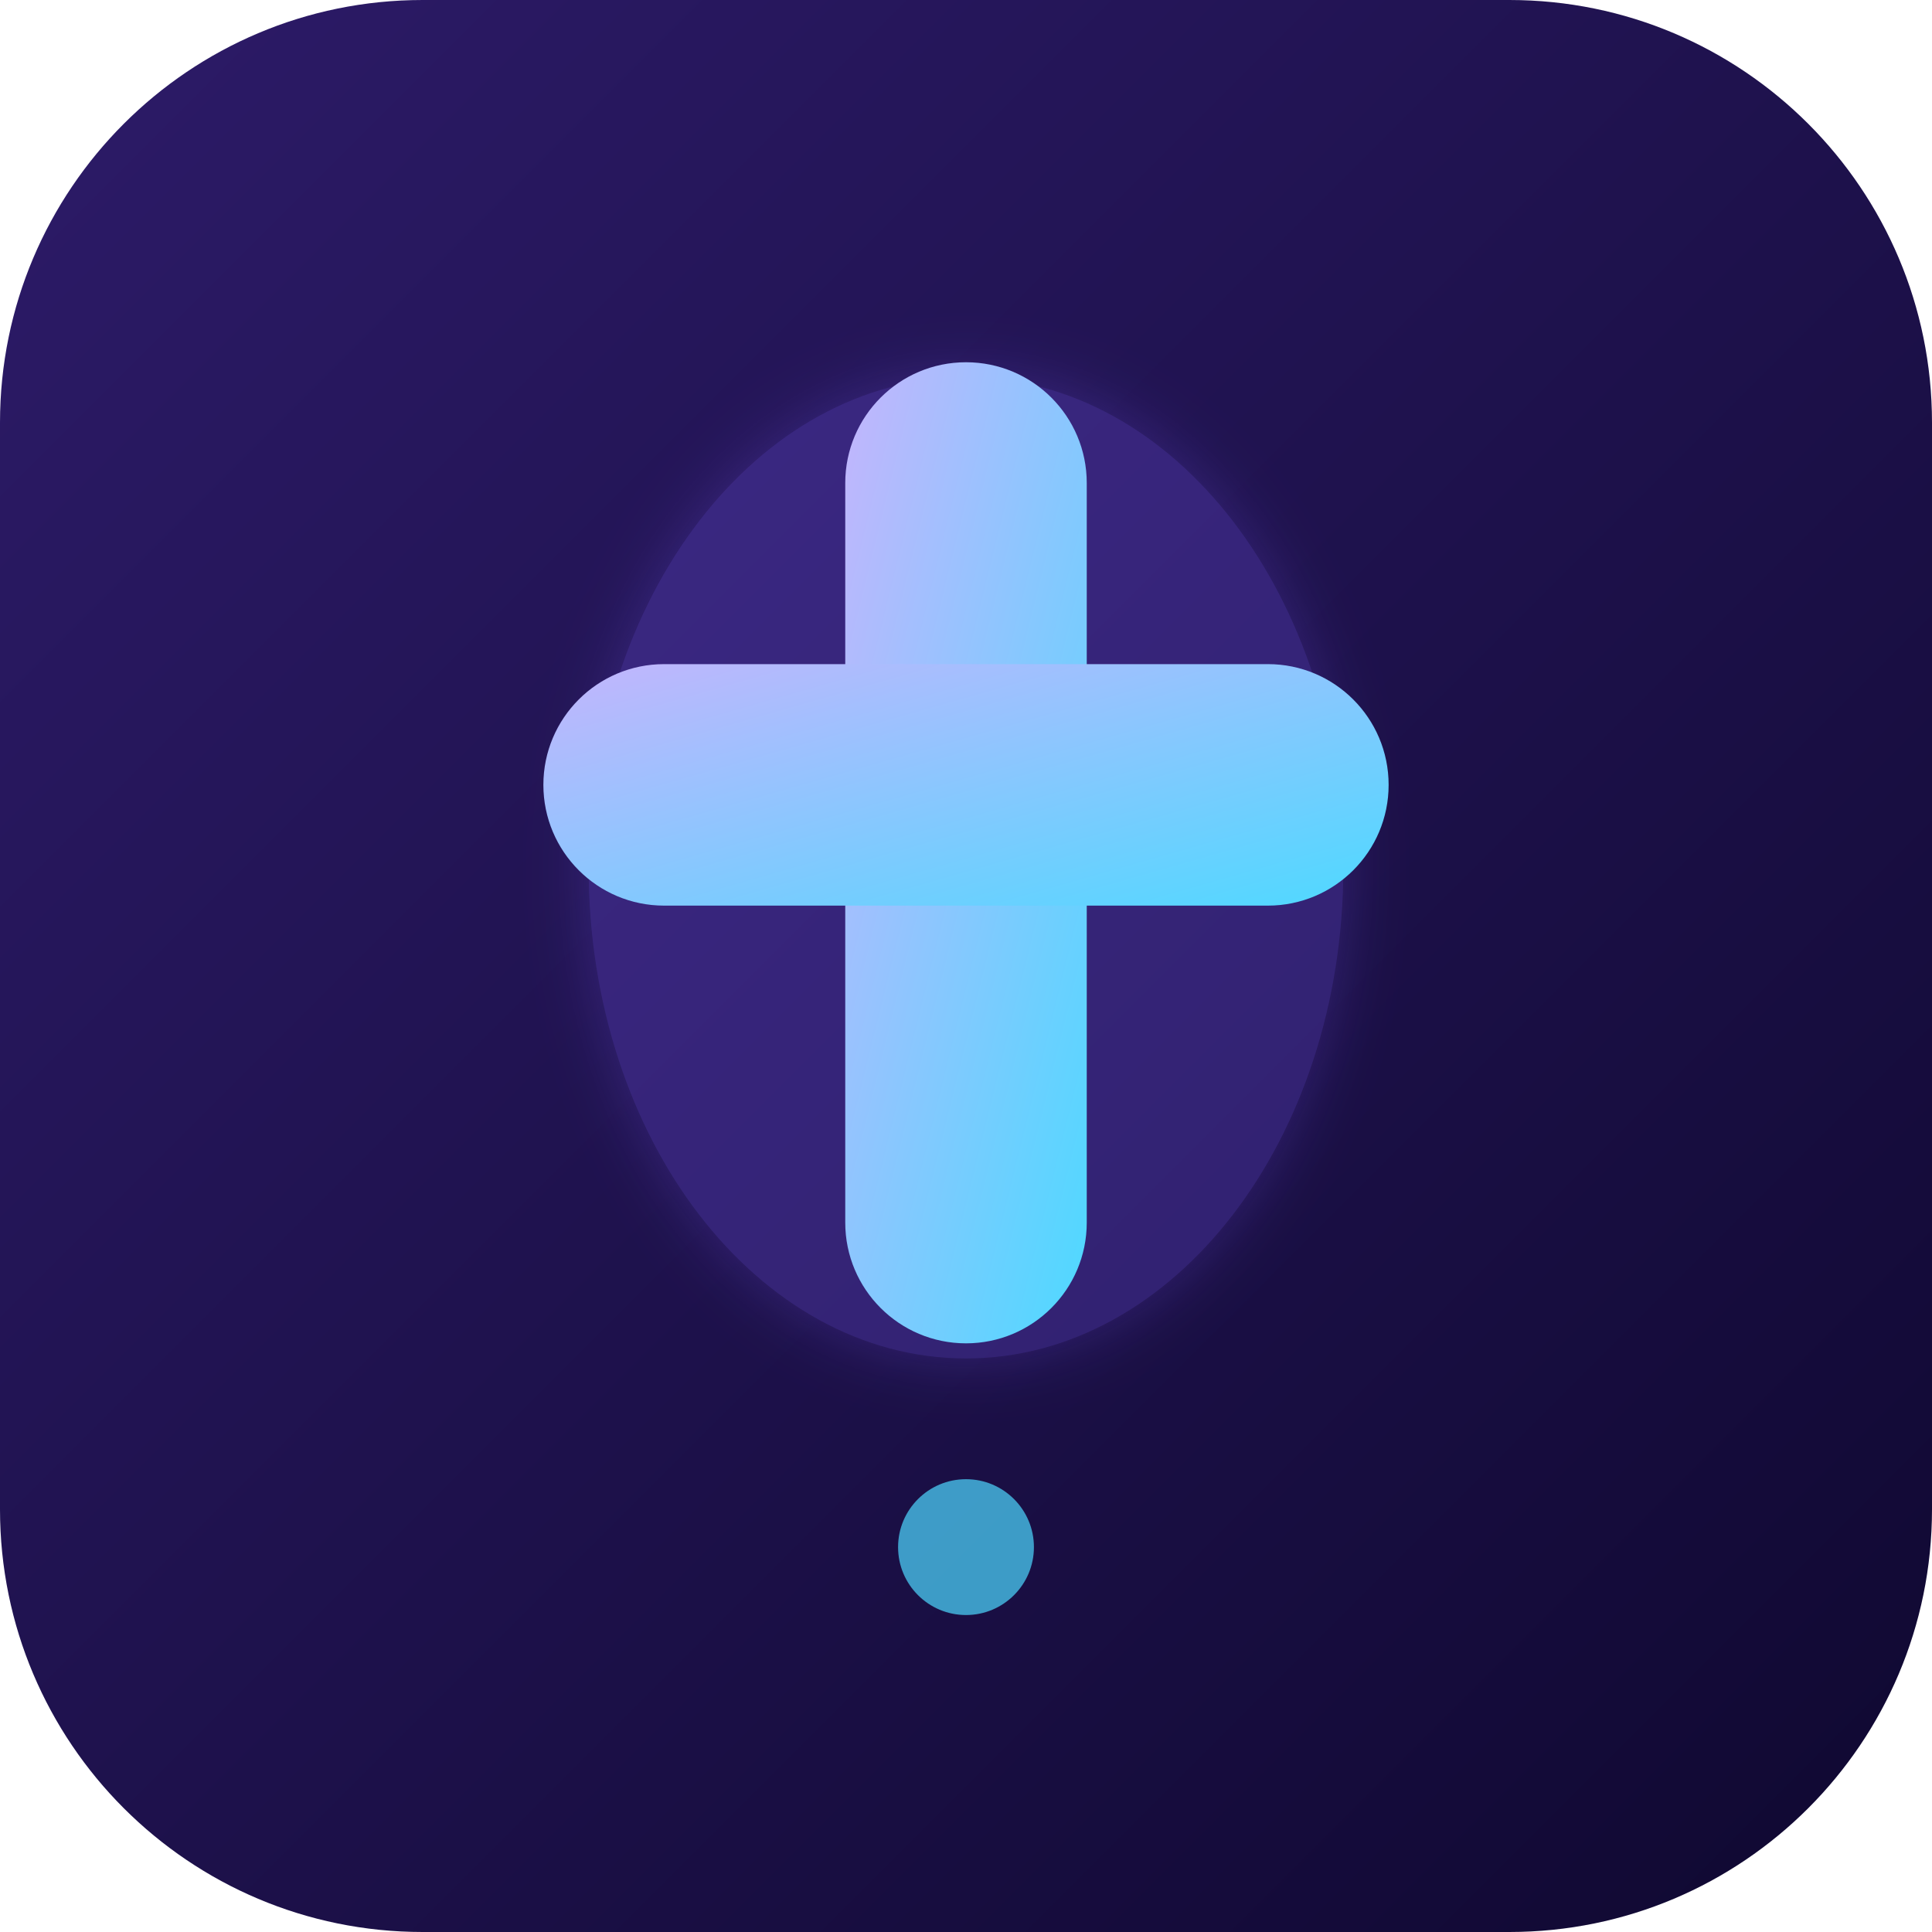
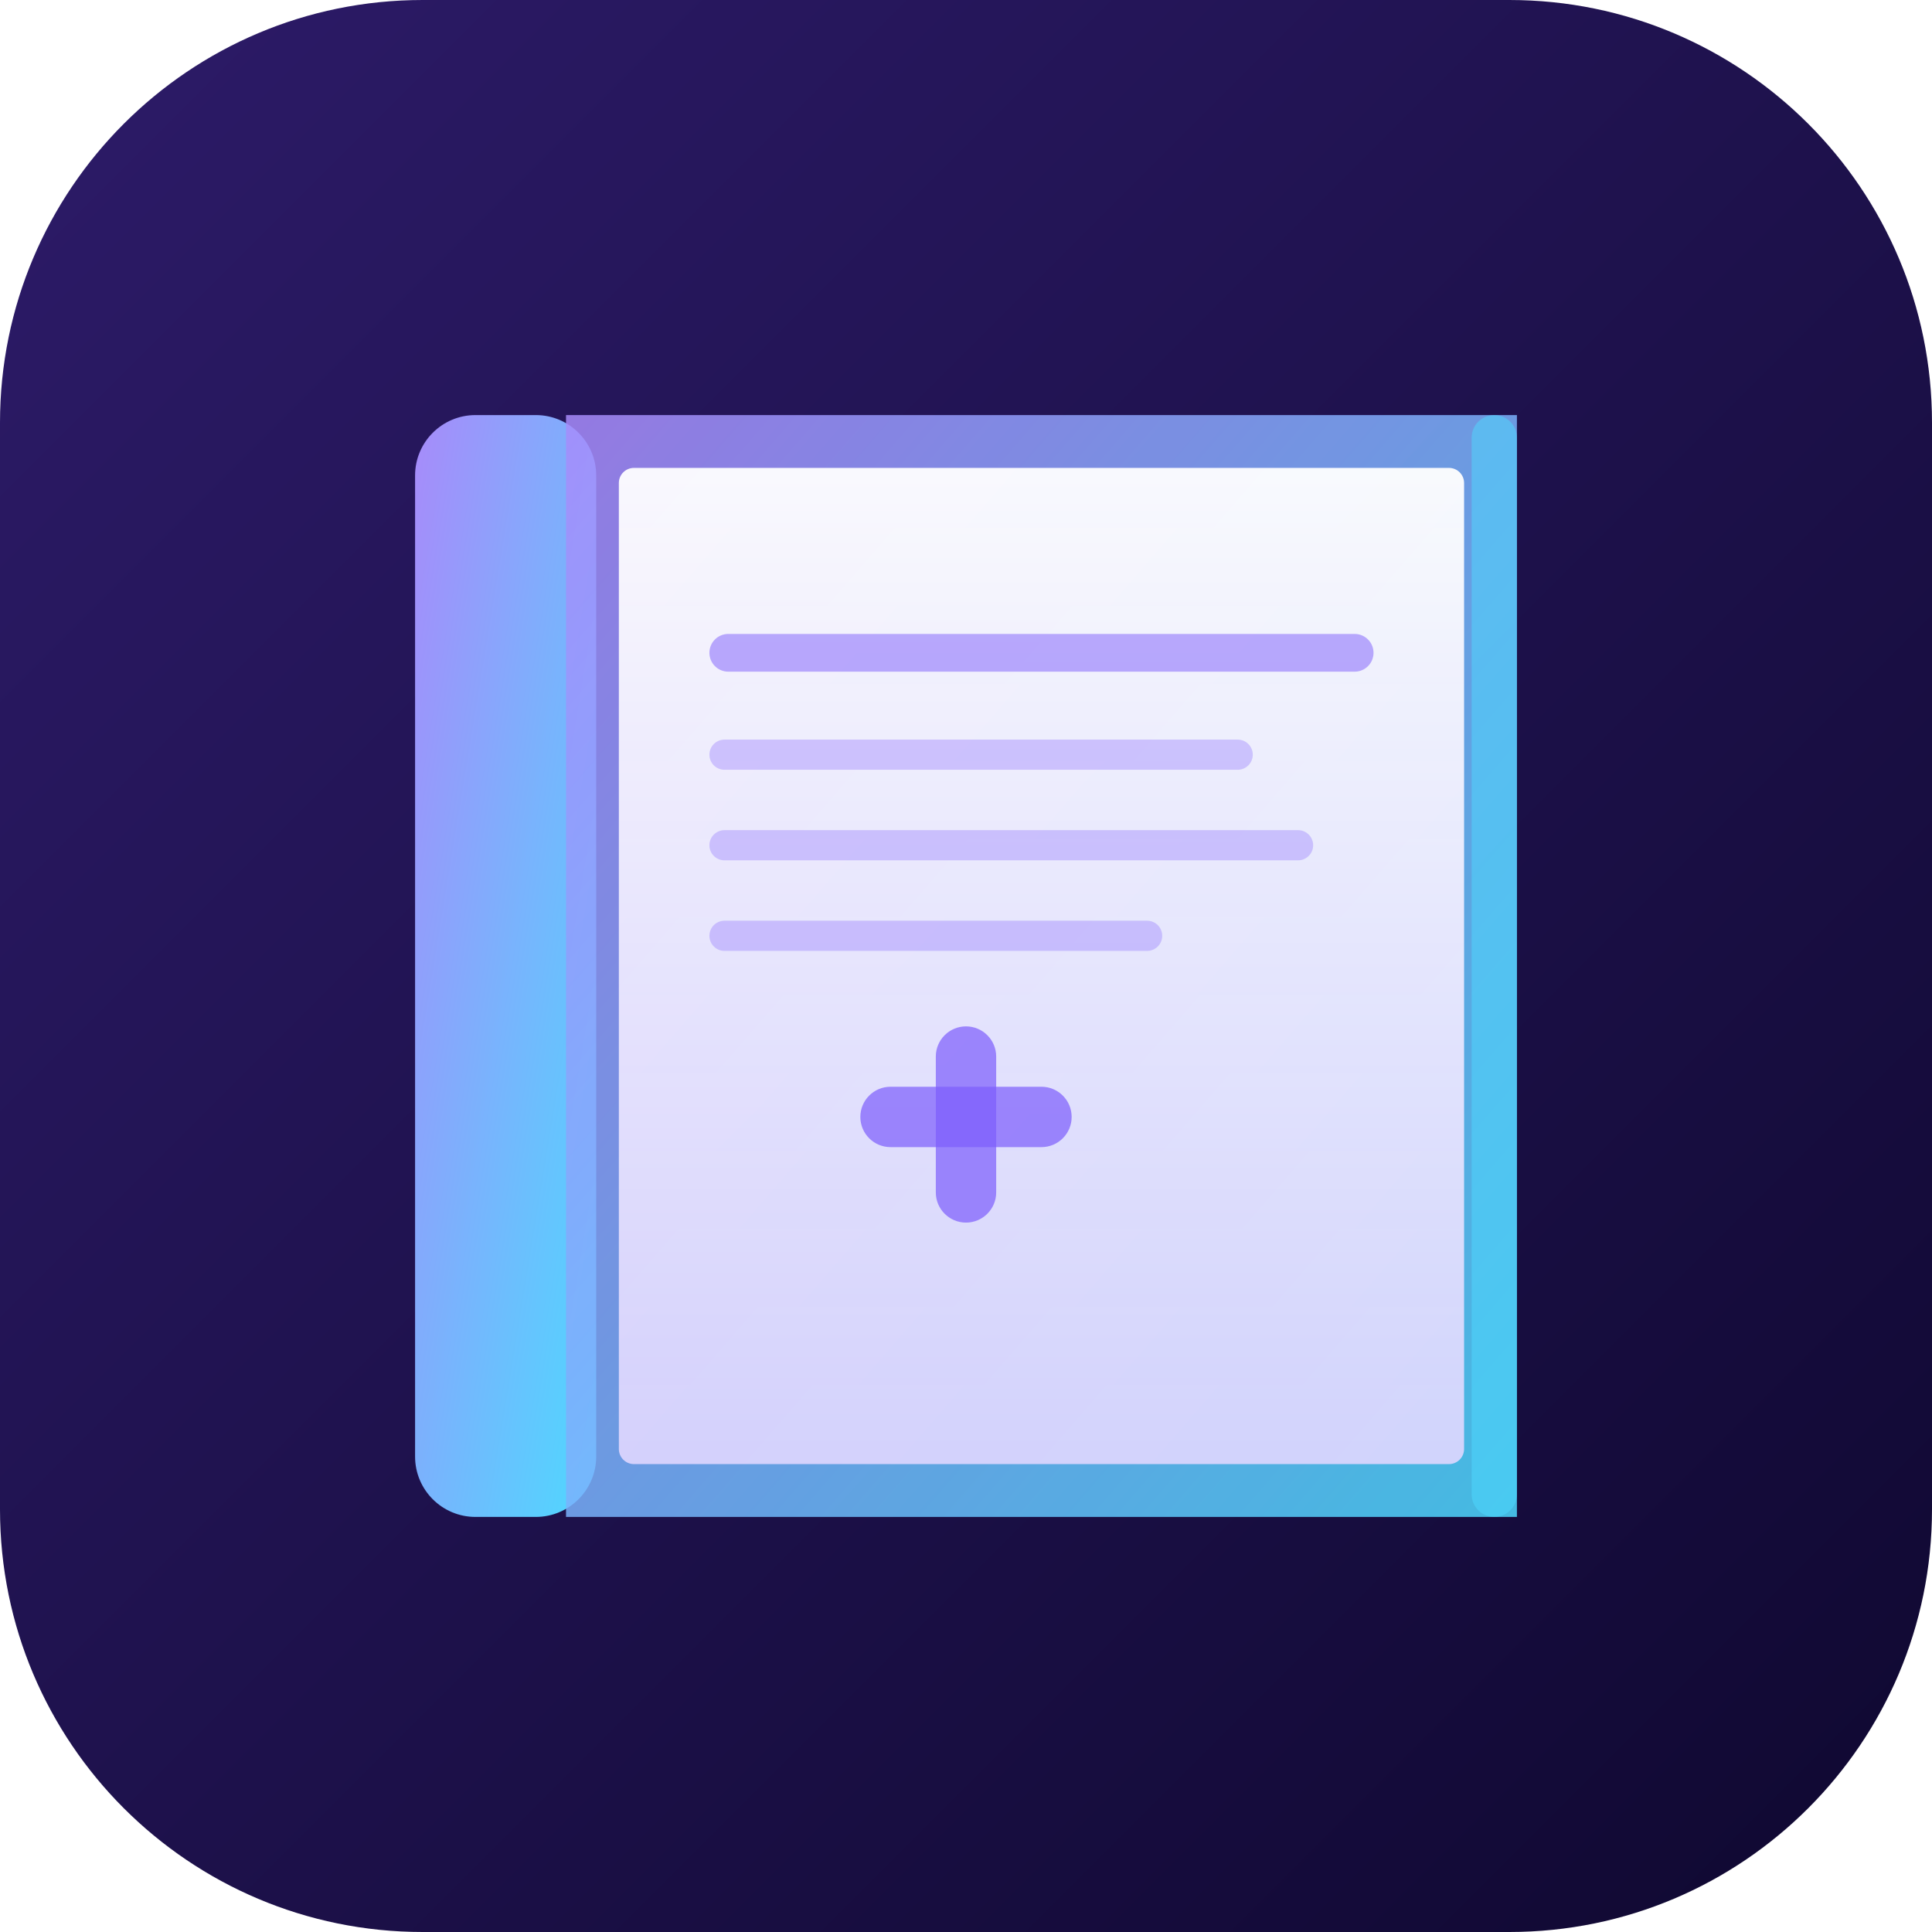
<svg xmlns="http://www.w3.org/2000/svg" viewBox="0 0 512 512">
  <defs>
    <linearGradient id="bg" x1="0%" y1="0%" x2="100%" y2="100%">
      <stop offset="0%" style="stop-color:#2d1b69" />
      <stop offset="100%" style="stop-color:#0f0830" />
    </linearGradient>
-     <linearGradient id="cross" x1="0%" y1="0%" x2="100%" y2="100%">
-       <stop offset="0%" style="stop-color:#c4b5fd" />
+     <linearGradient id="book" x1="0%" y1="0%" x2="100%" y2="100%">
+       <stop offset="0%" style="stop-color:#a78bfa" />
      <stop offset="100%" style="stop-color:#4dd9ff" />
    </linearGradient>
-     <filter id="glow">
-       <feGaussianBlur stdDeviation="8" result="blur" />
-       <feMerge>
-         <feMergeNode in="blur" />
-         <feMergeNode in="SourceGraphic" />
-       </feMerge>
-     </filter>
+     <linearGradient id="page" x1="0%" y1="0%" x2="0%" y2="100%">
+       <stop offset="0%" style="stop-color:#ffffff" stop-opacity="0.95" />
+       <stop offset="100%" style="stop-color:#e0d7ff" stop-opacity="0.9" />
+     </linearGradient>
  </defs>
  <rect width="512" height="512" rx="112" fill="url(#bg)" />
-   <ellipse cx="256" cy="230" rx="100" ry="130" fill="#7c5cfc" opacity="0.25" filter="url(#glow)" />
-   <rect x="224" y="96" width="64" height="260" rx="32" fill="url(#cross)" />
-   <rect x="144" y="176" width="224" height="64" rx="32" fill="url(#cross)" />
-   <circle cx="256" cy="410" r="18" fill="#4dd9ff" opacity="0.7" />
+   <rect x="110" y="110" width="48" height="292" rx="16" fill="url(#book)" />
+   <rect x="150" y="110" width="252" height="292" rx="0" fill="url(#book)" opacity="0.85" />
+   <rect x="390" y="110" width="12" height="292" rx="6" fill="#4dd9ff" opacity="0.5" />
+   <rect x="164" y="124" width="224" height="264" rx="4" fill="url(#page)" />
+   <rect x="188" y="168" width="176" height="10" rx="5" fill="#7c5cfc" opacity="0.5" />
+   <rect x="188" y="196" width="144" height="8" rx="4" fill="#7c5cfc" opacity="0.3" />
+   <rect x="188" y="220" width="160" height="8" rx="4" fill="#7c5cfc" opacity="0.3" />
+   <rect x="188" y="244" width="120" height="8" rx="4" fill="#7c5cfc" opacity="0.3" />
+   <rect x="248" y="272" width="16" height="52" rx="8" fill="#7c5cfc" opacity="0.7" />
+   <rect x="228" y="288" width="56" height="16" rx="8" fill="#7c5cfc" opacity="0.7" />
</svg>
